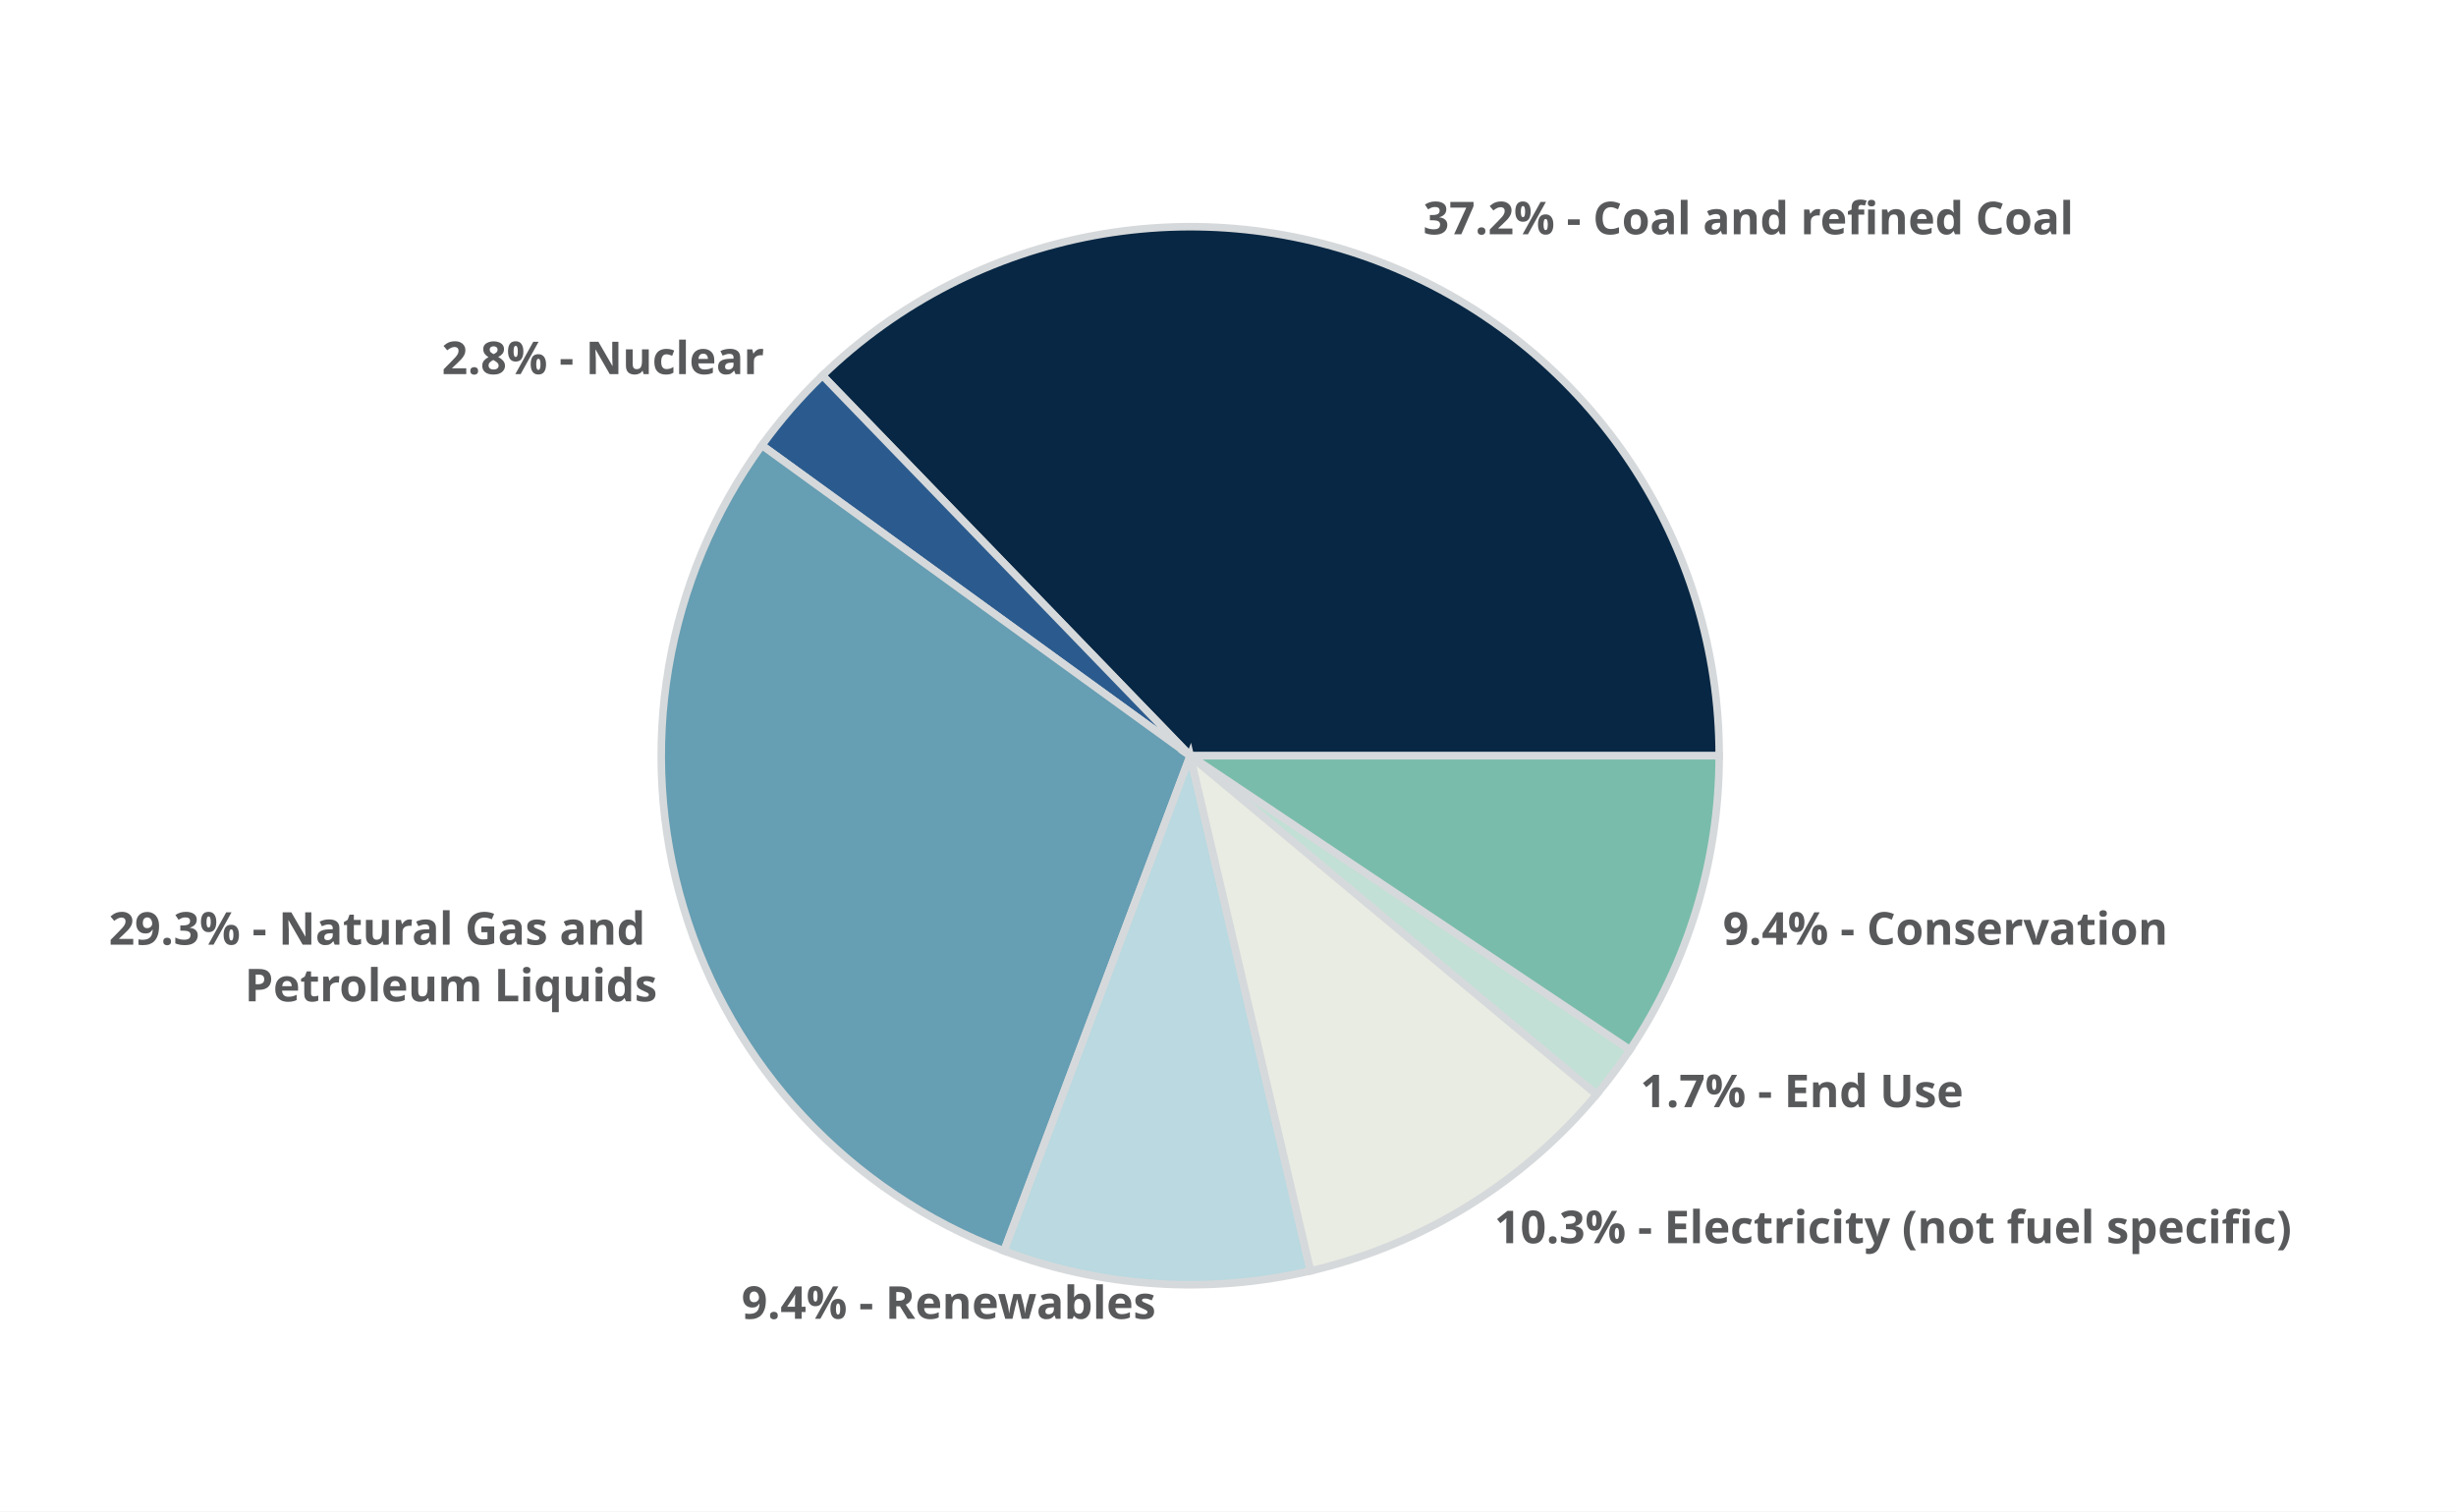
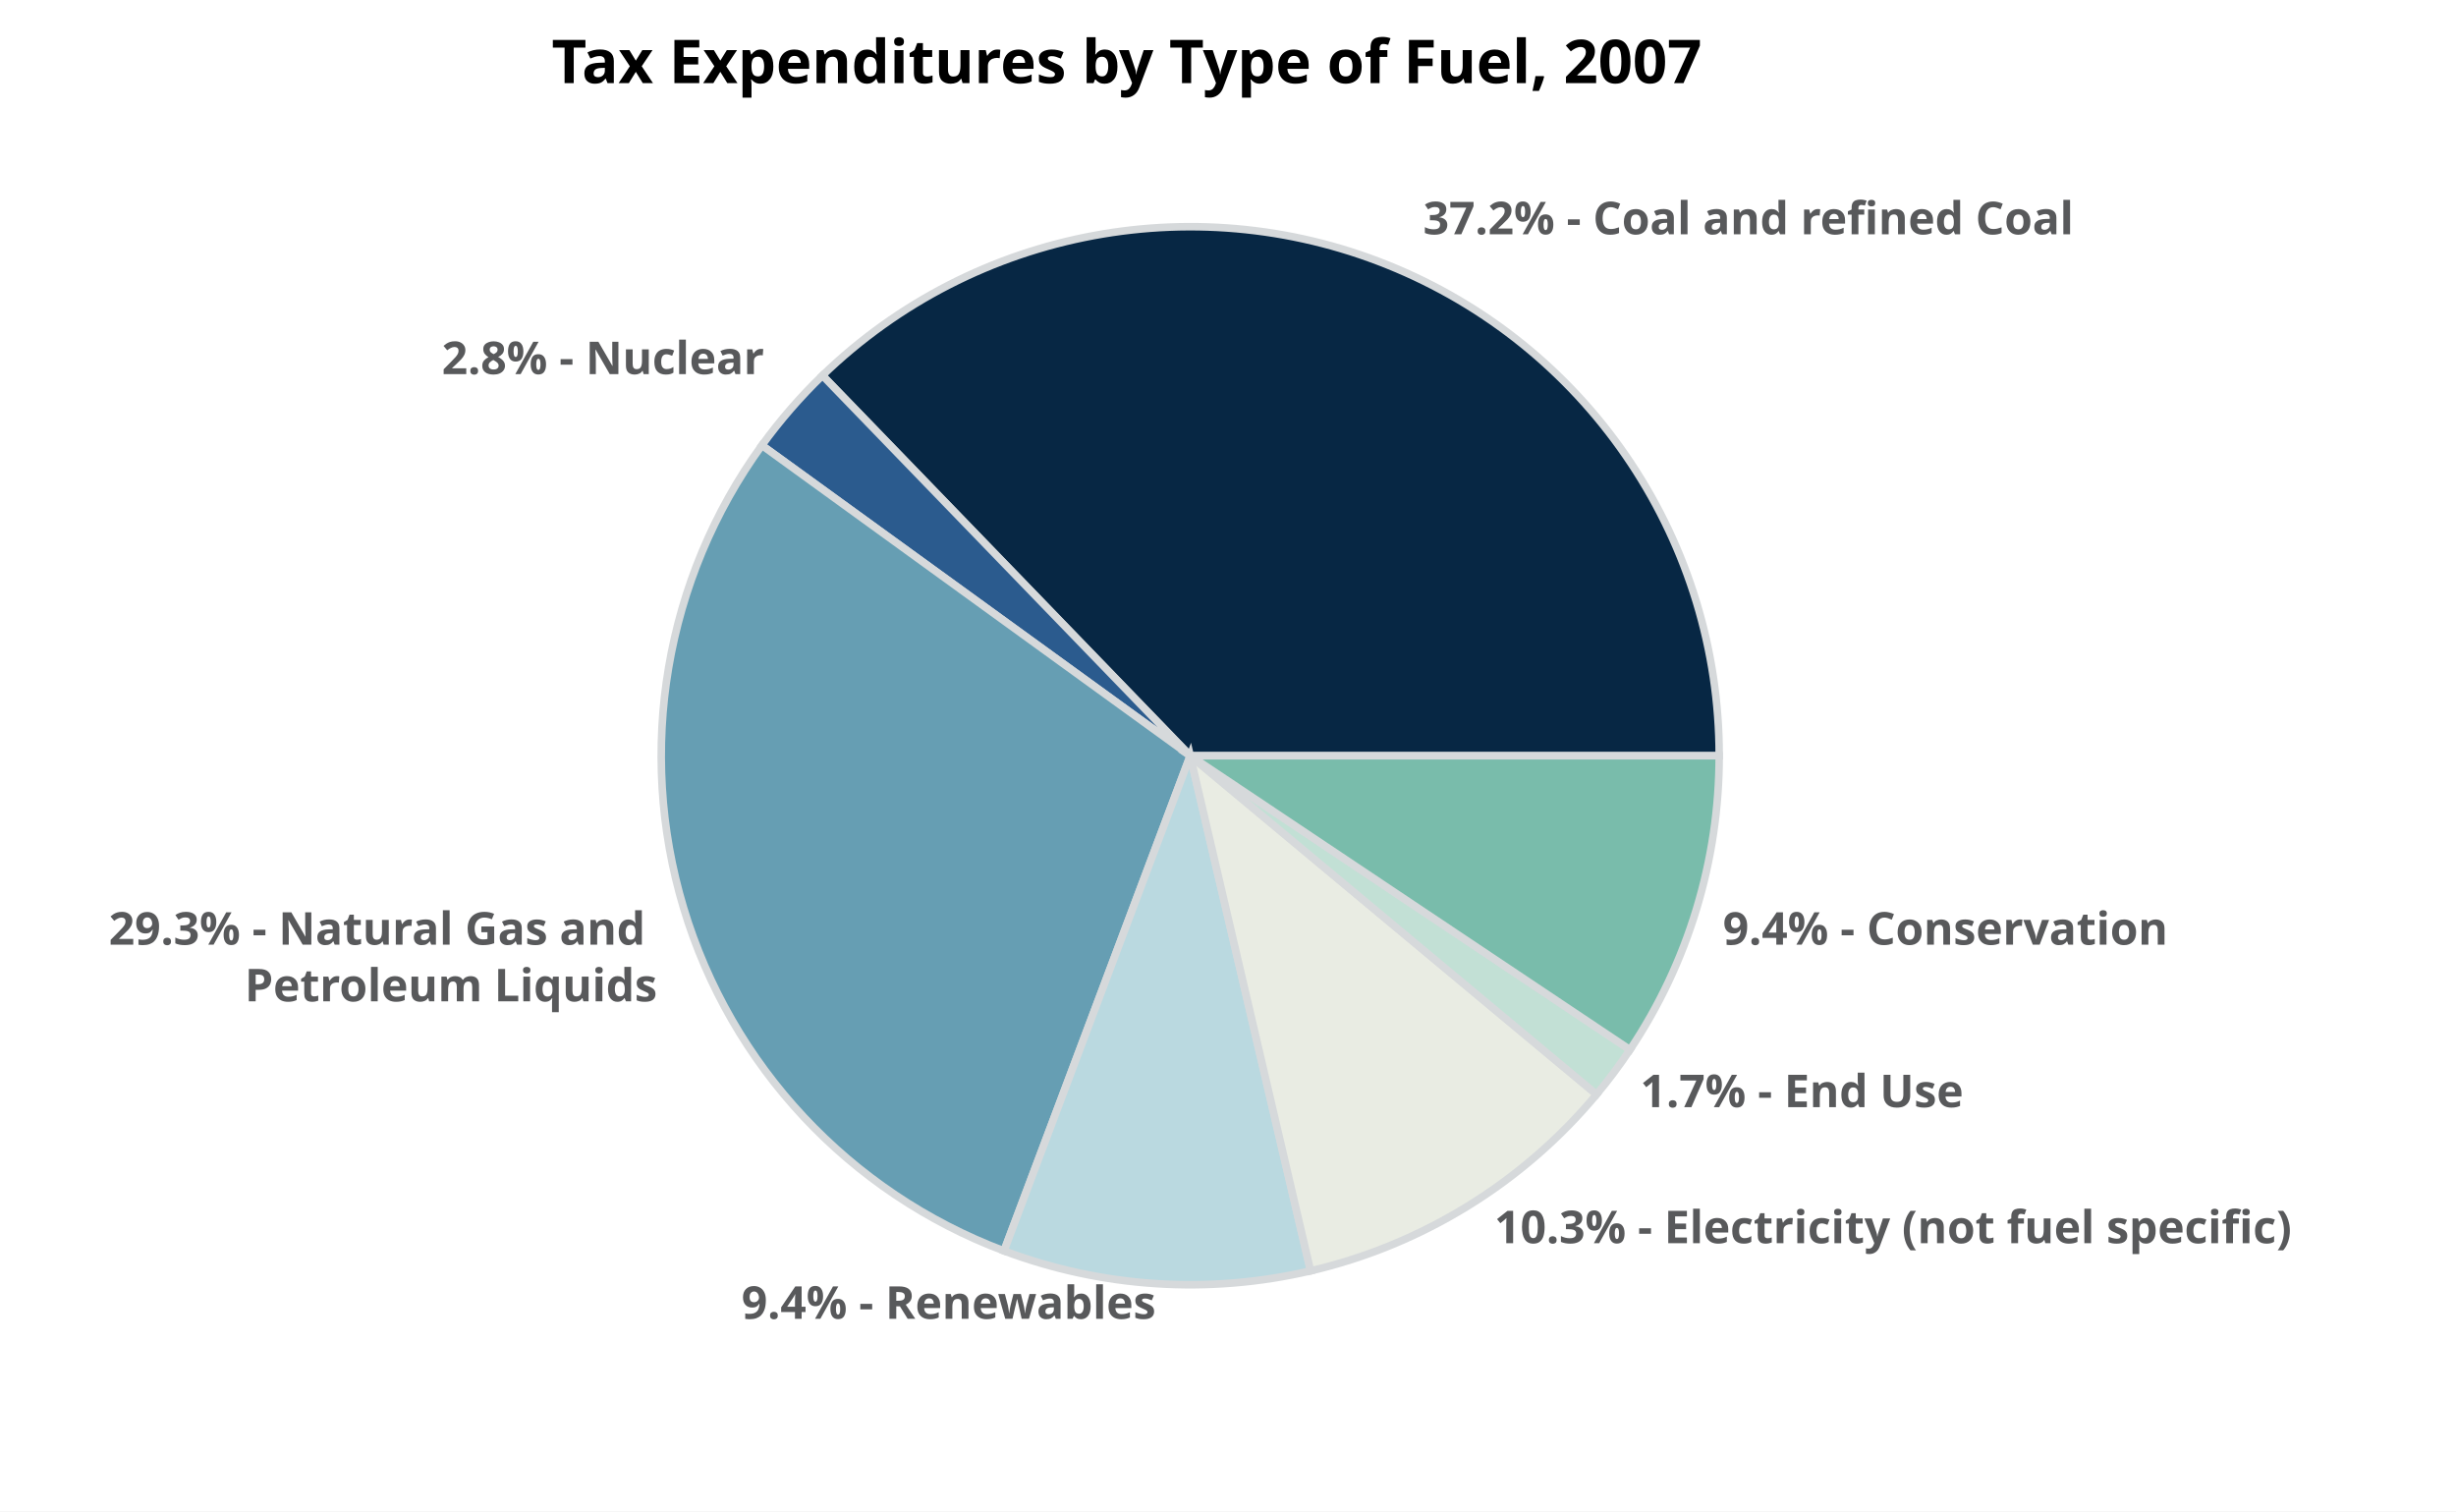
- <svg xmlns="http://www.w3.org/2000/svg" height="400" version="1.1" width="650">
-   <style type="text/css">
+ <svg xmlns="http://www.w3.org/2000/svg" height="400" version="1.1" width="650" id="svg2">
+   <defs id="defs54">
+     </defs>
+   <style type="text/css" id="style4">
		.slice-10 { fill: #385a2a; stroke: #d6d9db; stroke-width:2;}

.slice-9 { fill: #66903d; stroke: #d6d9db; stroke-width:2;}

.slice-8 { fill: #c1d69f; stroke: #d6d9db; stroke-width:2;}

.slice-7 { fill: #79bcab; stroke: #d6d9db; stroke-width:2;}

.slice-6 { fill: #c2e0d5; stroke: #d6d9db; stroke-width:2;}

.slice-5 { fill: #e9ece3; stroke: #d6d9db; stroke-width:2; }

.slice-4 { fill: #bad9e0; stroke: #d6d9db; stroke-width:2;}

.slice-3 { fill: #669eb3; stroke: #d6d9db; stroke-width:2;}

.slice-2 { fill: #2b5b8e; stroke: #d6d9db; stroke-width:2;}

.slice-1{ fill: #072744; stroke: #d6d9db; stroke-width:2;}



.pie-label-right {font-family: sans-serif; font-size: 12px; font-weight: bold; fill: #58595b; text-anchor:start;}

.pie-label-left {font-family:sans-serif; font-size: 12px; font-weight: bold; fill: #58595b; text-anchor:end;}







	</style>
-   <rect fill="white" height="400" width="650" x="0" y="0" />
-   <text class="pie-label-right" x="376" y="62">
-     <tspan dy="0" x="376.654">
+   <rect fill="white" height="400" width="650" x="0" y="0" id="rect6" />
+   <text class="pie-label-right" x="376" y="62" id="text8">
+     <tspan dy="0" x="376.654" id="tspan10">
			37.2% - Coal and refined Coal
		</tspan>
  </text>
-   <path class="slice-1" d="M 315,200  l 140,0  a140,140 0 0,0 -237.327,-100.635 z" />
-   <text class="pie-label-left" x="202" y="99">
-     <tspan dy="0" x="202.25">
+   <path class="slice-1" d="M 315,200  l 140,0  a140,140 0 0,0 -237.327,-100.635 z" id="path12" />
+   <text class="pie-label-left" x="202" y="99" id="text14">
+     <tspan dy="0" x="202.25" id="tspan16">
			2.8% - Nuclear
		</tspan>
  </text>
-   <path class="slice-2" d="M 315,200  l -97.327,-100.635  a140,140 0 0,0 -16.037,18.485 z" />
-   <text class="pie-label-left" x="173" y="250">
-     <tspan dy="0" x="173.926">
+   <path class="slice-2" d="M 315,200  l -97.327,-100.635  a140,140 0 0,0 -16.037,18.485 z" id="path18" />
+   <text class="pie-label-left" x="173" y="250" id="text20">
+     <tspan dy="0" x="173.926" id="tspan22">
			29.3% - Natural Gas and 
		</tspan>
-     <tspan dy="15" x="173.926">
+     <tspan dy="15" x="173.926" id="tspan24">
			Petroleum Liquids
		</tspan>
  </text>
-   <path class="slice-3" d="M 315,200  l -113.364,-82.15  a140,140 0 0,0 64.082,213.19 z" />
-   <text class="pie-label-left" x="305" y="349">
-     <tspan dy="0" x="305.895">
+   <path class="slice-3" d="M 315,200  l -113.364,-82.15  a140,140 0 0,0 64.082,213.19 z" id="path26" />
+   <text class="pie-label-left" x="305" y="349" id="text28">
+     <tspan dy="0" x="305.895" id="tspan30">
			9.4% - Renewables
		</tspan>
  </text>
-   <path class="slice-4" d="M 315,200  l -49.281,131.039  a140,140 0 0,0 81.137,5.288 z" />
-   <text class="pie-label-right" x="395" y="329">
-     <tspan dy="0" x="395.506">
+   <path class="slice-4" d="M 315,200  l -49.281,131.039  a140,140 0 0,0 81.137,5.288 z" id="path32" />
+   <text class="pie-label-right" x="395" y="329" id="text34">
+     <tspan dy="0" x="395.506" id="tspan36">
			10.3% - Electricity (not fuel specific)
		</tspan>
  </text>
-   <path class="slice-5" d="M 315,200  l 31.856,136.328  a140,140 0 0,0 75.689,-46.694 z" />
-   <text class="pie-label-right" x="434" y="293">
-     <tspan dy="0" x="434.123">
+   <path class="slice-5" d="M 315,200  l 31.856,136.328  a140,140 0 0,0 75.689,-46.694 z" id="path38" />
+   <text class="pie-label-right" x="434" y="293" id="text40">
+     <tspan dy="0" x="434.123" id="tspan42">
			1.7% - End Use
		</tspan>
  </text>
-   <path class="slice-6" d="M 315,200  l 107.545,89.633  a140,140 0 0,0 8.844,-11.828 z" />
-   <text class="pie-label-right" x="455" y="250">
-     <tspan dy="0" x="455.967">
+   <path class="slice-6" d="M 315,200  l 107.545,89.633  a140,140 0 0,0 8.844,-11.828 z" id="path44" />
+   <text class="pie-label-right" x="455" y="250" id="text46">
+     <tspan dy="0" x="455.967" id="tspan48">
			9.4% - Conservation
		</tspan>
  </text>
-   <path class="slice-7" d="M 315,200  l 116.389,77.805  a140,140 0 0,0 23.611,-77.805 z" />
+   <path class="slice-7" d="M 315,200  l 116.389,77.805  a140,140 0 0,0 23.611,-77.805 z" id="path50" />
+   <text xml:space="preserve" style="font-size:16px;font-style:normal;font-weight:normal;fill:#000000;fill-opacity:1;stroke:none;font-family:sans;-inkscape-font-specification:sans" x="146" y="22" id="text2864">
+     <tspan id="tspan2866" x="146" y="22" style="font-style:normal;font-variant:normal;font-weight:bold;font-stretch:normal;font-family:Sans;-inkscape-font-specification:Sans Bold">Tax Expenditures by Type of Fuel, 2007</tspan>
+   </text>
</svg>
